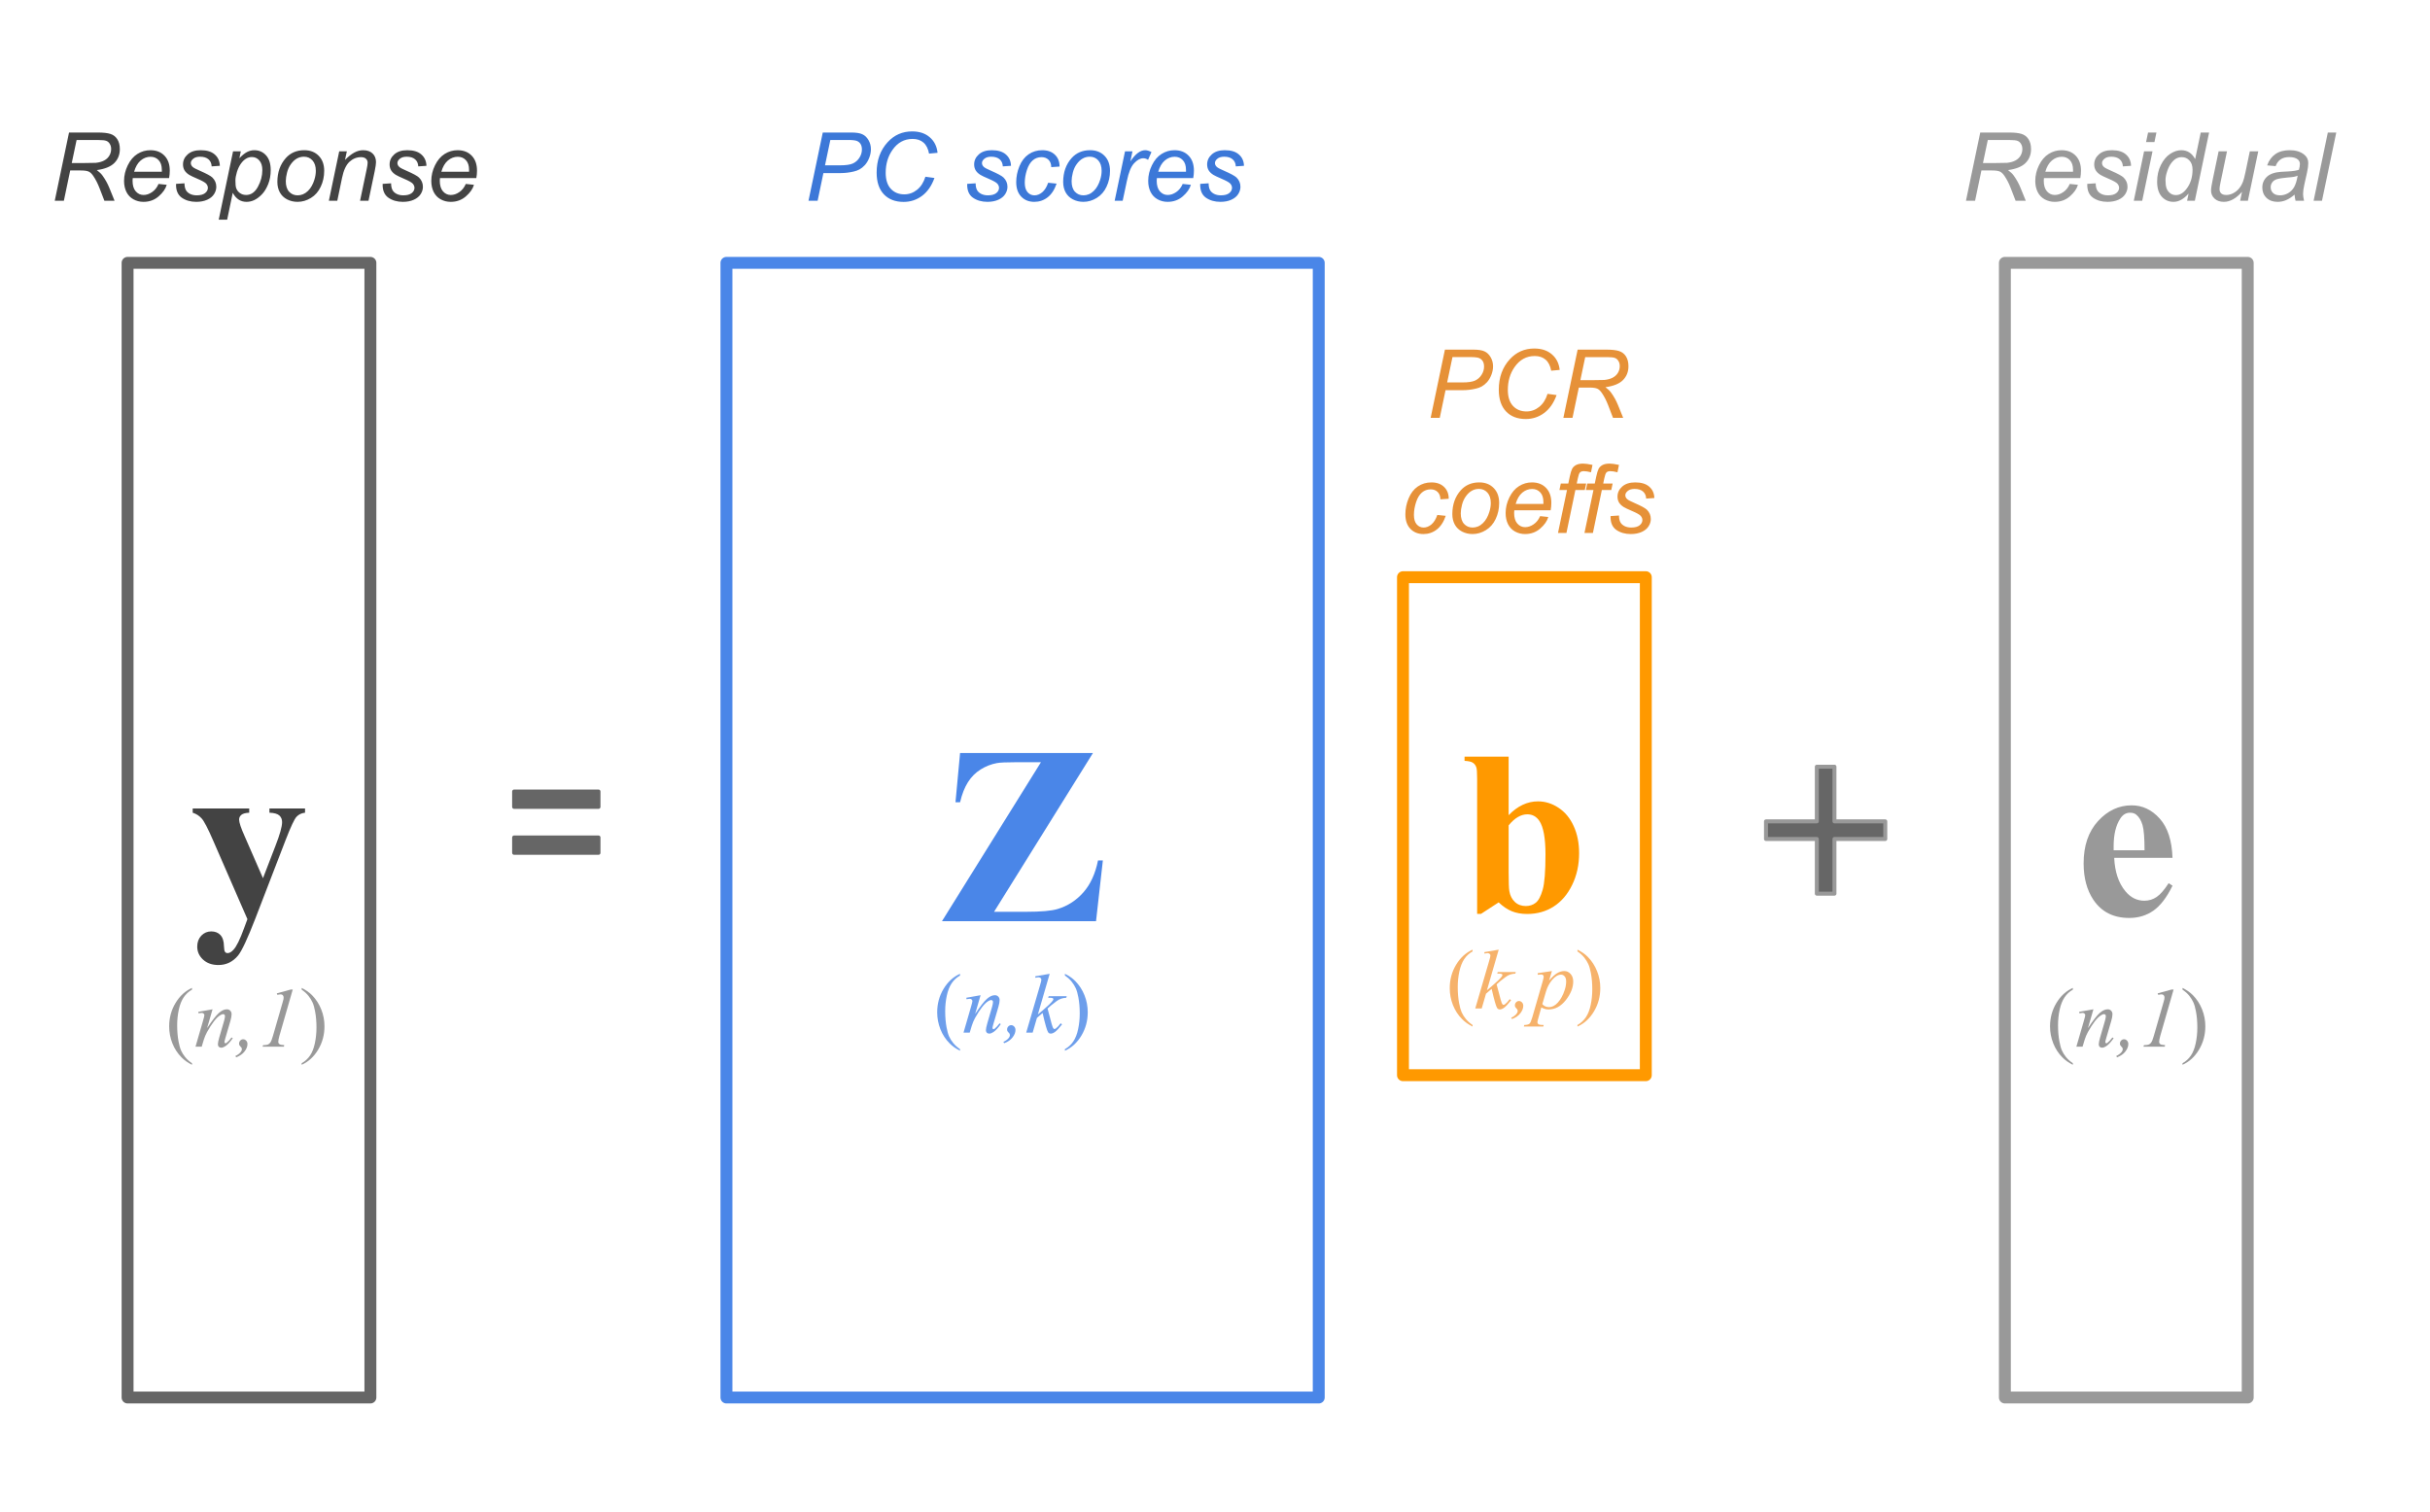
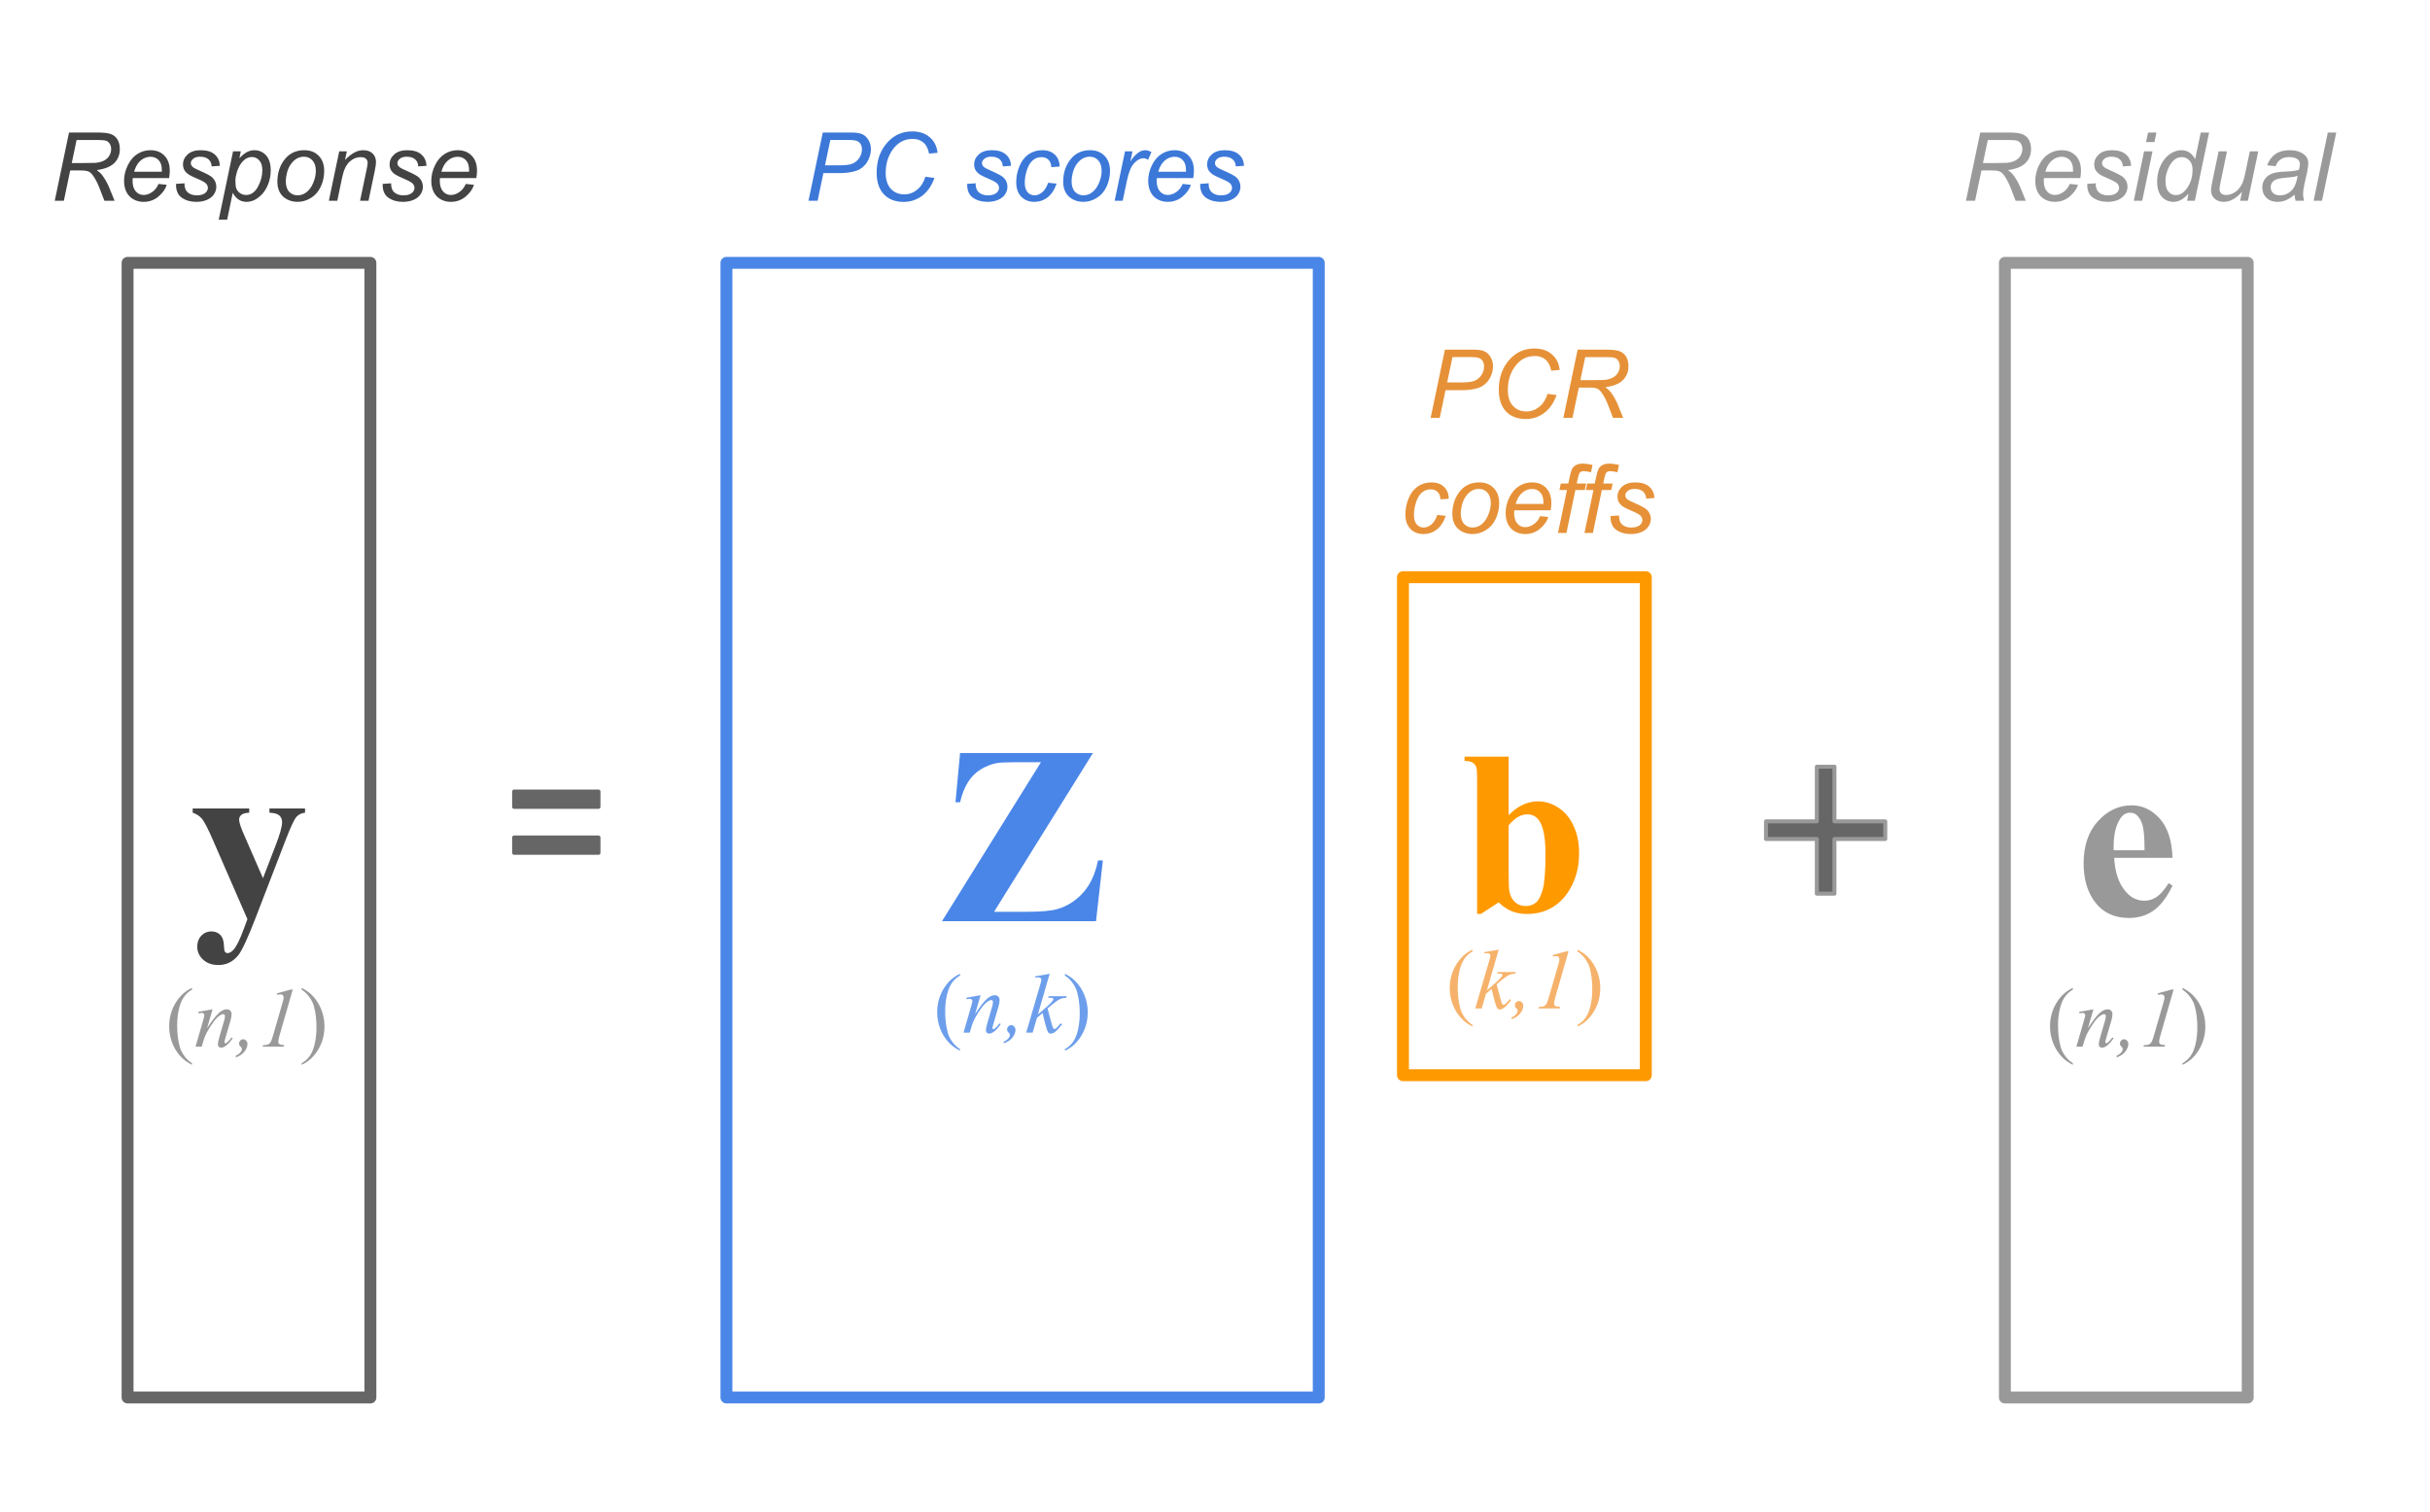
<svg xmlns="http://www.w3.org/2000/svg" version="1.1" viewBox="0.0 0.0 612.102 380.732" fill="none" stroke="none" stroke-linecap="square" stroke-miterlimit="10">
  <clipPath id="p.0">
    <path d="m0 0l612.102 0l0 380.732l-612.102 0l0 -380.732z" clip-rule="nonzero" />
  </clipPath>
  <g clip-path="url(#p.0)">
    <path fill="#000000" fill-opacity="0.0" d="m0 0l612.102 0l0 380.732l-612.102 0z" fill-rule="evenodd" />
    <path fill="#000000" fill-opacity="0.0" d="m32.136 66.231l61.165 0l0 285.89l-61.165 0z" fill-rule="evenodd" />
    <path stroke="#666666" stroke-width="3.0" stroke-linejoin="round" stroke-linecap="butt" d="m32.136 66.231l61.165 0l0 285.89l-61.165 0z" fill-rule="evenodd" />
    <path fill="#434343" d="m62.321 231.59l-8.656 -19.859q-1.938 -4.484 -2.875 -5.516q-0.938 -1.031 -2.25 -1.438l0 -1.062l14.234 0l0 1.062q-1.406 0.062 -1.984 0.547q-0.562 0.484 -0.562 1.172q0 1.094 1.438 4.297l4.578 10.484l3.125 -8.109q1.688 -4.328 1.688 -6.016q0 -1.062 -0.703 -1.688q-0.703 -0.625 -2.484 -0.688l0 -1.062l8.969 0l0 1.062q-1.312 0.141 -2.141 1.016q-0.828 0.875 -2.781 5.938l-7.656 19.859q-2.891 7.438 -4.281 9.156q-1.984 2.406 -4.969 2.406q-2.375 0 -3.859 -1.359q-1.469 -1.359 -1.469 -3.281q0 -1.656 1.016 -2.75q1.031 -1.078 2.516 -1.078q1.438 0 2.297 0.906q0.875 0.922 0.906 2.844q0.031 1.078 0.266 1.406q0.219 0.312 0.656 0.312q0.688 0 1.453 -0.828q1.156 -1.203 2.703 -5.5l0.828 -2.234z" fill-rule="nonzero" />
    <path fill="#000000" fill-opacity="0.0" d="m182.986 66.231l149.197 0l0 285.89l-149.197 0z" fill-rule="evenodd" />
    <path stroke="#4a86e8" stroke-width="3.0" stroke-linejoin="round" stroke-linecap="butt" d="m182.986 66.231l149.197 0l0 285.89l-149.197 0z" fill-rule="evenodd" />
    <path fill="#4a86e8" d="m275.303 189.741l-24.906 40.0l8.062 0q5.719 0 8.0 -0.719q3.719 -1.125 6.406 -4.141q2.688 -3.016 3.719 -8.078l1.219 0l-1.719 15.312l-38.812 0l24.938 -40.062l-6.281 0q-3.656 0 -4.812 0.219q-2.188 0.406 -4.109 1.609q-1.922 1.203 -3.188 3.203q-1.266 2.0 -1.984 5.062l-1.156 0l1.156 -12.406l33.469 0z" fill-rule="nonzero" />
    <path fill="#000000" fill-opacity="0.0" d="m353.403 145.433l61.165 0l0 125.48l-61.165 0z" fill-rule="evenodd" />
    <path stroke="#ff9900" stroke-width="3.0" stroke-linejoin="round" stroke-linecap="butt" d="m353.403 145.433l61.165 0l0 125.48l-61.165 0z" fill-rule="evenodd" />
    <path fill="#ff9900" d="m380.018 190.649l0 14.75q3.375 -3.484 7.391 -3.484q2.75 0 5.188 1.625q2.438 1.609 3.797 4.594q1.375 2.969 1.375 6.859q0 4.391 -1.75 7.969q-1.734 3.578 -4.656 5.453q-2.922 1.875 -6.672 1.875q-2.188 0 -3.875 -0.688q-1.688 -0.688 -3.312 -2.234l-4.438 2.891l-0.984 0l0 -34.047q0 -2.312 -0.203 -2.859q-0.281 -0.812 -0.906 -1.188q-0.609 -0.391 -2.062 -0.453l0 -1.062l11.109 0zm0 17.312l0 11.906q0 3.641 0.172 4.641q0.281 1.688 1.375 2.734q1.094 1.047 2.781 1.047q1.453 0 2.5 -0.828q1.047 -0.828 1.75 -3.297q0.703 -2.469 0.703 -8.875q0 -6.156 -1.547 -8.453q-1.125 -1.656 -3.016 -1.656q-2.453 0 -4.719 2.781z" fill-rule="nonzero" />
    <path fill="#000000" fill-opacity="0.0" d="m31.587 234.252l61.165 0l0 43.528l-61.165 0z" fill-rule="evenodd" />
    <path fill="#999999" d="m48.362 267.904l0 0.391q-1.578 -0.797 -2.625 -1.859q-1.5 -1.5 -2.312 -3.547q-0.812 -2.062 -0.812 -4.266q0 -3.234 1.594 -5.891q1.594 -2.656 4.156 -3.812l0 0.438q-1.281 0.719 -2.109 1.953q-0.812 1.219 -1.219 3.109q-0.406 1.875 -0.406 3.922q0 2.234 0.344 4.062q0.266 1.438 0.641 2.297q0.391 0.875 1.047 1.672q0.656 0.812 1.703 1.531z" fill-rule="nonzero" />
    <path fill="#999999" d="m53.542 254.31l-1.375 4.734q1.938 -2.906 2.969 -3.812q1.047 -0.922 2.0 -0.922q0.531 0 0.859 0.344q0.344 0.344 0.344 0.891q0 0.625 -0.297 1.672l-1.281 4.375q-0.219 0.766 -0.219 0.938q0 0.141 0.078 0.25q0.094 0.094 0.188 0.094q0.125 0 0.297 -0.141q0.562 -0.438 1.219 -1.328l0.312 0.188q-0.969 1.391 -1.828 1.984q-0.609 0.406 -1.078 0.406q-0.391 0 -0.625 -0.234q-0.219 -0.234 -0.219 -0.625q0 -0.5 0.344 -1.719l1.219 -4.188q0.219 -0.781 0.219 -1.219q0 -0.219 -0.141 -0.344q-0.125 -0.125 -0.328 -0.125q-0.281 0 -0.688 0.25q-0.781 0.469 -1.609 1.547q-0.828 1.078 -1.766 2.75q-0.484 0.891 -0.812 1.938l-0.516 1.719l-1.562 0l1.891 -6.516q0.344 -1.188 0.344 -1.422q0 -0.234 -0.188 -0.406q-0.188 -0.172 -0.453 -0.172q-0.125 0 -0.438 0.047l-0.391 0.062l-0.062 -0.375l3.594 -0.641zm5.742 11.766q0.781 -0.359 1.266 -0.891q0.375 -0.422 0.375 -0.812q0 -0.188 -0.062 -0.344q-0.031 -0.078 -0.281 -0.328q-0.25 -0.25 -0.281 -0.344q-0.078 -0.172 -0.078 -0.406q0 -0.453 0.297 -0.766q0.312 -0.328 0.734 -0.328q0.422 0 0.75 0.344q0.328 0.344 0.328 0.859q0 0.938 -0.734 1.875q-0.719 0.953 -2.109 1.469l-0.203 -0.328zm14.457 -16.75l-3.359 11.672q-0.281 1.031 -0.281 1.484q0 0.391 0.266 0.594q0.266 0.203 1.234 0.266l-0.094 0.391l-5.375 0l0.156 -0.391q0.844 -0.016 1.125 -0.125q0.438 -0.188 0.656 -0.5q0.344 -0.484 0.688 -1.719l2.422 -8.391q0.219 -0.75 0.234 -0.875q0.031 -0.203 0.031 -0.406q0 -0.359 -0.203 -0.562q-0.188 -0.219 -0.531 -0.219q-0.266 0 -0.844 0.125l-0.141 -0.375l3.516 -0.969l0.5 0z" fill-rule="nonzero" />
    <path fill="#999999" d="m75.984 249.357l0 -0.438q1.578 0.781 2.625 1.844q1.5 1.531 2.312 3.578q0.812 2.031 0.812 4.25q0 3.234 -1.594 5.891q-1.594 2.672 -4.156 3.812l0 -0.391q1.281 -0.719 2.109 -1.938q0.828 -1.219 1.219 -3.109q0.406 -1.891 0.406 -3.953q0 -2.219 -0.344 -4.047q-0.266 -1.438 -0.656 -2.297q-0.391 -0.859 -1.031 -1.656q-0.641 -0.812 -1.703 -1.547z" fill-rule="nonzero" />
    <path fill="#666666" d="m129.506 199.437l21.248 0l0 3.87l-21.248 0zm0 11.577l21.248 0l0 3.87l-21.248 0z" fill-rule="evenodd" />
    <path stroke="#666666" stroke-width="1.0" stroke-linejoin="round" stroke-linecap="butt" d="m129.506 199.437l21.248 0l0 3.87l-21.248 0zm0 11.577l21.248 0l0 3.87l-21.248 0z" fill-rule="evenodd" />
    <path fill="#666666" d="m444.844 206.956l12.802 0l0 -13.774l4.441 0l0 13.774l12.802 0l0 4.441l-12.802 0l0 13.774l-4.441 0l0 -13.774l-12.802 0z" fill-rule="evenodd" />
    <path stroke="#999999" stroke-width="1.0" stroke-linejoin="round" stroke-linecap="butt" d="m444.844 206.956l12.802 0l0 -13.774l4.441 0l0 13.774l12.802 0l0 4.441l-12.802 0l0 13.774l-4.441 0l0 -13.774l-12.802 0z" fill-rule="evenodd" />
    <path fill="#000000" fill-opacity="0.0" d="m224.447 230.7l61.165 0l0 43.528l-61.165 0z" fill-rule="evenodd" />
    <path fill="#6d9eeb" d="m241.821 264.352l0 0.391q-1.578 -0.797 -2.625 -1.859q-1.5 -1.5 -2.312 -3.547q-0.812 -2.062 -0.812 -4.266q0 -3.234 1.594 -5.891q1.594 -2.656 4.156 -3.812l0 0.438q-1.281 0.719 -2.109 1.953q-0.812 1.219 -1.219 3.109q-0.406 1.875 -0.406 3.922q0 2.234 0.344 4.062q0.266 1.438 0.641 2.297q0.391 0.875 1.047 1.672q0.656 0.812 1.703 1.531z" fill-rule="nonzero" />
    <path fill="#6d9eeb" d="m247.002 250.758l-1.375 4.734q1.938 -2.906 2.969 -3.812q1.047 -0.922 2.0 -0.922q0.531 0 0.859 0.344q0.344 0.344 0.344 0.891q0 0.625 -0.297 1.672l-1.281 4.375q-0.219 0.766 -0.219 0.938q0 0.141 0.078 0.25q0.094 0.094 0.188 0.094q0.125 0 0.297 -0.141q0.562 -0.438 1.219 -1.328l0.312 0.188q-0.969 1.391 -1.828 1.984q-0.609 0.406 -1.078 0.406q-0.391 0 -0.625 -0.234q-0.219 -0.234 -0.219 -0.625q0 -0.5 0.344 -1.719l1.219 -4.188q0.219 -0.781 0.219 -1.219q0 -0.219 -0.141 -0.344q-0.125 -0.125 -0.328 -0.125q-0.281 0 -0.688 0.25q-0.781 0.469 -1.609 1.547q-0.828 1.078 -1.766 2.75q-0.484 0.891 -0.812 1.938l-0.516 1.719l-1.562 0l1.891 -6.516q0.344 -1.188 0.344 -1.422q0 -0.234 -0.188 -0.406q-0.188 -0.172 -0.453 -0.172q-0.125 0 -0.438 0.047l-0.391 0.062l-0.062 -0.375l3.594 -0.641zm5.742 11.766q0.781 -0.359 1.266 -0.891q0.375 -0.422 0.375 -0.812q0 -0.188 -0.062 -0.344q-0.031 -0.078 -0.281 -0.328q-0.25 -0.25 -0.281 -0.344q-0.078 -0.172 -0.078 -0.406q0 -0.453 0.297 -0.766q0.312 -0.328 0.734 -0.328q0.422 0 0.75 0.344q0.328 0.344 0.328 0.859q0 0.938 -0.734 1.875q-0.719 0.953 -2.109 1.469l-0.203 -0.328zm11.66 -17.156l-2.969 10.234l1.188 -1.0q1.953 -1.656 2.531 -2.438q0.188 -0.266 0.188 -0.406q0 -0.094 -0.062 -0.172q-0.062 -0.078 -0.25 -0.125q-0.172 -0.062 -0.625 -0.062l-0.375 0l0.125 -0.391l4.547 0l-0.109 0.391q-0.781 0.047 -1.344 0.25q-0.562 0.203 -1.094 0.594q-1.062 0.781 -1.391 1.078l-0.891 0.797q0.219 0.75 0.562 2.094q0.562 2.234 0.75 2.641q0.203 0.422 0.406 0.422q0.188 0 0.422 -0.172q0.547 -0.406 1.156 -1.266l0.359 0.266q-1.125 1.422 -1.734 1.875q-0.609 0.453 -1.109 0.453q-0.438 0 -0.672 -0.344q-0.422 -0.609 -1.391 -4.844l-1.422 1.234l-1.078 3.703l-1.625 0l3.469 -11.875l0.281 -1.016q0.062 -0.266 0.062 -0.453q0 -0.25 -0.203 -0.422q-0.188 -0.172 -0.547 -0.172q-0.25 0 -0.766 0.109l0 -0.359l3.609 -0.625z" fill-rule="nonzero" />
    <path fill="#6d9eeb" d="m268.246 245.805l0 -0.438q1.578 0.781 2.625 1.844q1.5 1.531 2.312 3.578q0.812 2.031 0.812 4.25q0 3.234 -1.594 5.891q-1.594 2.672 -4.156 3.812l0 -0.391q1.281 -0.719 2.109 -1.938q0.828 -1.219 1.219 -3.109q0.406 -1.891 0.406 -3.953q0 -2.219 -0.344 -4.047q-0.266 -1.438 -0.656 -2.297q-0.391 -0.859 -1.031 -1.656q-0.641 -0.812 -1.703 -1.547z" fill-rule="nonzero" />
    <path fill="#000000" fill-opacity="0.0" d="m353.556 224.614l61.165 0l0 43.528l-61.165 0z" fill-rule="evenodd" />
    <path fill="#f6b26b" d="m370.93 258.266l0 0.391q-1.578 -0.797 -2.625 -1.859q-1.5 -1.5 -2.312 -3.547q-0.812 -2.062 -0.812 -4.266q0 -3.234 1.594 -5.891q1.594 -2.656 4.156 -3.812l0 0.438q-1.281 0.719 -2.109 1.953q-0.812 1.219 -1.219 3.109q-0.406 1.875 -0.406 3.922q0 2.234 0.344 4.062q0.266 1.438 0.641 2.297q0.391 0.875 1.047 1.672q0.656 0.812 1.703 1.531z" fill-rule="nonzero" />
-     <path fill="#f6b26b" d="m377.517 239.282l-2.969 10.234l1.188 -1.0q1.953 -1.656 2.531 -2.438q0.188 -0.266 0.188 -0.406q0 -0.094 -0.062 -0.172q-0.062 -0.078 -0.25 -0.125q-0.172 -0.062 -0.625 -0.062l-0.375 0l0.125 -0.391l4.547 0l-0.109 0.391q-0.781 0.047 -1.344 0.25q-0.562 0.203 -1.094 0.594q-1.062 0.781 -1.391 1.078l-0.891 0.797q0.219 0.75 0.562 2.094q0.562 2.234 0.75 2.641q0.203 0.422 0.406 0.422q0.188 0 0.422 -0.172q0.547 -0.406 1.156 -1.266l0.359 0.266q-1.125 1.422 -1.734 1.875q-0.609 0.453 -1.109 0.453q-0.438 0 -0.672 -0.344q-0.422 -0.609 -1.391 -4.844l-1.422 1.234l-1.078 3.703l-1.625 0l3.469 -11.875l0.281 -1.016q0.062 -0.266 0.062 -0.453q0 -0.25 -0.203 -0.422q-0.188 -0.172 -0.547 -0.172q-0.25 0 -0.766 0.109l0 -0.359l3.609 -0.625zm3.138 17.156q0.781 -0.359 1.266 -0.891q0.375 -0.422 0.375 -0.812q0 -0.188 -0.062 -0.344q-0.031 -0.078 -0.281 -0.328q-0.25 -0.25 -0.281 -0.344q-0.078 -0.172 -0.078 -0.406q0 -0.453 0.297 -0.766q0.312 -0.328 0.734 -0.328q0.422 0 0.75 0.344q0.328 0.344 0.328 0.859q0 0.938 -0.734 1.875q-0.719 0.953 -2.109 1.469l-0.203 -0.328zm10.27 -11.766l-0.719 2.391q1.141 -1.328 2.031 -1.859q0.891 -0.531 1.812 -0.531q0.922 0 1.578 0.734q0.656 0.734 0.656 1.906q0 2.297 -1.859 4.672q-1.859 2.359 -4.344 2.359q-0.516 0 -0.922 -0.125q-0.406 -0.109 -0.906 -0.391l-0.75 2.688q-0.234 0.781 -0.234 1.031q0 0.219 0.109 0.375q0.125 0.172 0.391 0.25q0.281 0.094 1.078 0.094l-0.094 0.391l-4.906 0l0.109 -0.391q0.969 -0.031 1.312 -0.328q0.328 -0.297 0.703 -1.609l2.641 -9.125q0.234 -0.875 0.234 -1.078q0 -0.281 -0.156 -0.438q-0.156 -0.156 -0.5 -0.156q-0.297 0 -0.844 0.078l0 -0.406l3.578 -0.531zm-2.422 8.328q0.641 0.766 1.734 0.766q0.547 0 1.109 -0.297q0.562 -0.297 1.094 -0.891q0.531 -0.594 0.953 -1.375q0.438 -0.781 0.766 -1.828q0.344 -1.047 0.344 -2.078q0 -0.844 -0.375 -1.281q-0.375 -0.438 -0.891 -0.438q-1.125 0 -2.234 1.297q-1.094 1.281 -1.594 3.016l-0.906 3.109z" fill-rule="nonzero" />
+     <path fill="#f6b26b" d="m377.517 239.282l-2.969 10.234l1.188 -1.0q1.953 -1.656 2.531 -2.438q0.188 -0.266 0.188 -0.406q0 -0.094 -0.062 -0.172q-0.062 -0.078 -0.25 -0.125q-0.172 -0.062 -0.625 -0.062l-0.375 0l0.125 -0.391l4.547 0l-0.109 0.391q-0.781 0.047 -1.344 0.25q-0.562 0.203 -1.094 0.594q-1.062 0.781 -1.391 1.078l-0.891 0.797q0.219 0.75 0.562 2.094q0.562 2.234 0.75 2.641q0.203 0.422 0.406 0.422q0.188 0 0.422 -0.172q0.547 -0.406 1.156 -1.266l0.359 0.266q-1.125 1.422 -1.734 1.875q-0.609 0.453 -1.109 0.453q-0.438 0 -0.672 -0.344q-0.422 -0.609 -1.391 -4.844l-1.422 1.234l-1.078 3.703l-1.625 0l3.469 -11.875l0.281 -1.016q0.062 -0.266 0.062 -0.453q0 -0.25 -0.203 -0.422q-0.188 -0.172 -0.547 -0.172q-0.25 0 -0.766 0.109l0 -0.359l3.609 -0.625zm3.138 17.156q0.781 -0.359 1.266 -0.891q0.375 -0.422 0.375 -0.812q0 -0.188 -0.062 -0.344q-0.031 -0.078 -0.281 -0.328q-0.25 -0.25 -0.281 -0.344q-0.078 -0.172 -0.078 -0.406q0 -0.453 0.297 -0.766q0.312 -0.328 0.734 -0.328q0.422 0 0.75 0.344q0.328 0.344 0.328 0.859q0 0.938 -0.734 1.875q-0.719 0.953 -2.109 1.469l-0.203 -0.328zm14.457 -16.75l-3.359 11.672q-0.281 1.031 -0.281 1.484q0 0.391 0.266 0.594q0.266 0.203 1.234 0.266l-0.094 0.391l-5.375 0l0.156 -0.391q0.844 -0.016 1.125 -0.125q0.438 -0.188 0.656 -0.5q0.344 -0.484 0.688 -1.719l2.422 -8.391q0.219 -0.75 0.234 -0.875q0.031 -0.203 0.031 -0.406q0 -0.359 -0.203 -0.562q-0.188 -0.219 -0.531 -0.219q-0.266 0 -0.844 0.125l-0.141 -0.375l3.516 -0.969l0.5 0z" fill-rule="nonzero" />
    <path fill="#f6b26b" d="m397.354 239.719l0 -0.438q1.578 0.781 2.625 1.844q1.5 1.531 2.312 3.578q0.812 2.031 0.812 4.25q0 3.234 -1.594 5.891q-1.594 2.672 -4.156 3.812l0 -0.391q1.281 -0.719 2.109 -1.938q0.828 -1.219 1.219 -3.109q0.406 -1.891 0.406 -3.953q0 -2.219 -0.344 -4.047q-0.266 -1.438 -0.656 -2.297q-0.391 -0.859 -1.031 -1.656q-0.641 -0.812 -1.703 -1.547z" fill-rule="nonzero" />
    <path fill="#000000" fill-opacity="0.0" d="m1.034 20.276l131.339 0l0 43.528l-131.339 0z" fill-rule="evenodd" />
    <path fill="#434343" d="m13.793 50.579l3.594 -17.188l7.219 0q2.125 0 3.219 0.359q1.109 0.359 1.734 1.344q0.625 0.984 0.625 2.484q0 2.094 -1.375 3.484q-1.359 1.375 -4.422 1.797q0.938 0.688 1.422 1.359q1.078 1.5 1.734 3.125l1.312 3.234l-2.562 0l-1.234 -3.203q-0.672 -1.734 -1.531 -3.0q-0.578 -0.875 -1.188 -1.141q-0.609 -0.281 -1.984 -0.281l-2.672 0l-1.594 7.625l-2.297 0zm4.281 -9.5l3.172 0q2.203 0 2.875 -0.047q1.297 -0.141 2.125 -0.594q0.844 -0.453 1.297 -1.219q0.453 -0.781 0.453 -1.672q0 -0.75 -0.344 -1.297q-0.328 -0.562 -0.891 -0.766q-0.547 -0.203 -1.875 -0.203l-5.594 0l-1.219 5.797zm21.863 5.266l2.062 0.219q-0.438 1.531 -2.047 2.922q-1.594 1.375 -3.812 1.375q-1.375 0 -2.531 -0.641q-1.156 -0.641 -1.766 -1.859q-0.594 -1.219 -0.594 -2.781q0 -2.031 0.938 -3.938q0.938 -1.922 2.438 -2.859q1.5 -0.938 3.25 -0.938q2.234 0 3.562 1.391q1.328 1.375 1.328 3.766q0 0.922 -0.172 1.875l-9.156 0q-0.047 0.375 -0.047 0.656q0 1.75 0.797 2.672q0.812 0.922 1.969 0.922q1.094 0 2.141 -0.719q1.062 -0.719 1.641 -2.062zm-6.156 -3.078l6.984 0q0 -0.328 0 -0.469q0 -1.594 -0.797 -2.438q-0.797 -0.859 -2.047 -0.859q-1.359 0 -2.484 0.938q-1.109 0.938 -1.656 2.828zm10.566 3.062l2.125 -0.141q0 0.922 0.281 1.562q0.281 0.641 1.031 1.062q0.75 0.406 1.766 0.406q1.406 0 2.109 -0.562q0.703 -0.562 0.703 -1.328q0 -0.547 -0.422 -1.047q-0.438 -0.484 -2.125 -1.203q-1.672 -0.719 -2.141 -1.016q-0.781 -0.484 -1.188 -1.125q-0.391 -0.656 -0.391 -1.5q0 -1.484 1.172 -2.531q1.172 -1.062 3.281 -1.062q2.344 0 3.562 1.094q1.219 1.078 1.266 2.844l-2.062 0.141q-0.047 -1.125 -0.797 -1.781q-0.75 -0.656 -2.125 -0.656q-1.109 0 -1.719 0.516q-0.609 0.5 -0.609 1.078q0 0.594 0.531 1.031q0.359 0.312 1.812 0.938q2.438 1.062 3.078 1.672q1.0 0.969 1.0 2.359q0 0.938 -0.562 1.828q-0.562 0.891 -1.734 1.422q-1.172 0.531 -2.75 0.531q-2.156 0 -3.672 -1.062q-1.5 -1.078 -1.422 -3.469zm10.75 9.016l3.609 -17.219l1.953 0l-0.359 1.734q1.078 -1.125 1.938 -1.562q0.875 -0.453 1.828 -0.453q1.781 0 2.953 1.297q1.172 1.297 1.172 3.719q0 1.938 -0.641 3.547q-0.641 1.594 -1.578 2.562q-0.938 0.969 -1.906 1.438q-0.953 0.453 -1.969 0.453q-2.234 0 -3.469 -2.281l-1.406 6.766l-2.125 0zm4.203 -9.859q0 1.406 0.203 1.938q0.281 0.766 0.953 1.234q0.672 0.469 1.547 0.469q1.828 0 2.953 -2.047q1.125 -2.062 1.125 -4.219q0 -1.578 -0.766 -2.438q-0.75 -0.859 -1.875 -0.859q-0.797 0 -1.5 0.438q-0.688 0.422 -1.281 1.266q-0.594 0.844 -0.984 2.078q-0.375 1.234 -0.375 2.141zm10.566 0.375q0 -3.656 2.141 -6.047q1.781 -1.969 4.641 -1.969q2.25 0 3.625 1.406q1.391 1.406 1.391 3.797q0 2.156 -0.875 4.0q-0.859 1.844 -2.469 2.828q-1.594 0.984 -3.359 0.984q-1.453 0 -2.656 -0.625q-1.188 -0.625 -1.812 -1.75q-0.625 -1.141 -0.625 -2.625zm2.125 -0.219q0 1.766 0.844 2.672q0.844 0.906 2.141 0.906q0.688 0 1.344 -0.266q0.672 -0.281 1.25 -0.844q0.578 -0.562 0.969 -1.281q0.406 -0.734 0.656 -1.562q0.359 -1.156 0.359 -2.219q0 -1.688 -0.844 -2.625q-0.844 -0.938 -2.141 -0.938q-1.0 0 -1.828 0.484q-0.812 0.469 -1.469 1.391q-0.656 0.906 -0.969 2.125q-0.312 1.203 -0.312 2.156zm10.848 4.938l2.609 -12.453l1.922 0l-0.469 2.172q1.266 -1.281 2.344 -1.859q1.094 -0.594 2.234 -0.594q1.516 0 2.375 0.828q0.859 0.812 0.859 2.188q0 0.688 -0.312 2.188l-1.578 7.531l-2.125 0l1.656 -7.891q0.25 -1.141 0.25 -1.703q0 -0.609 -0.438 -1.0q-0.422 -0.391 -1.234 -0.391q-1.625 0 -2.906 1.172q-1.266 1.172 -1.859 4.016l-1.203 5.797l-2.125 0zm13.551 -4.25l2.125 -0.141q0 0.922 0.281 1.562q0.281 0.641 1.031 1.062q0.75 0.406 1.766 0.406q1.406 0 2.109 -0.562q0.703 -0.562 0.703 -1.328q0 -0.547 -0.422 -1.047q-0.438 -0.484 -2.125 -1.203q-1.672 -0.719 -2.141 -1.016q-0.781 -0.484 -1.188 -1.125q-0.391 -0.656 -0.391 -1.5q0 -1.484 1.172 -2.531q1.172 -1.062 3.281 -1.062q2.344 0 3.562 1.094q1.219 1.078 1.266 2.844l-2.062 0.141q-0.047 -1.125 -0.797 -1.781q-0.75 -0.656 -2.125 -0.656q-1.109 0 -1.719 0.516q-0.609 0.5 -0.609 1.078q0 0.594 0.531 1.031q0.359 0.312 1.812 0.938q2.438 1.062 3.078 1.672q1.0 0.969 1.0 2.359q0 0.938 -0.562 1.828q-0.562 0.891 -1.734 1.422q-1.172 0.531 -2.75 0.531q-2.156 0 -3.672 -1.062q-1.5 -1.078 -1.422 -3.469zm20.938 0.016l2.062 0.219q-0.438 1.531 -2.047 2.922q-1.594 1.375 -3.812 1.375q-1.375 0 -2.531 -0.641q-1.156 -0.641 -1.766 -1.859q-0.594 -1.219 -0.594 -2.781q0 -2.031 0.938 -3.938q0.938 -1.922 2.438 -2.859q1.5 -0.938 3.25 -0.938q2.234 0 3.562 1.391q1.328 1.375 1.328 3.766q0 0.922 -0.172 1.875l-9.156 0q-0.047 0.375 -0.047 0.656q0 1.75 0.797 2.672q0.812 0.922 1.969 0.922q1.094 0 2.141 -0.719q1.062 -0.719 1.641 -2.062zm-6.156 -3.078l6.984 0q0 -0.328 0 -0.469q0 -1.594 -0.797 -2.438q-0.797 -0.859 -2.047 -0.859q-1.359 0 -2.484 0.938q-1.109 0.938 -1.656 2.828z" fill-rule="nonzero" />
    <path fill="#000000" fill-opacity="0.0" d="m183.376 20.274l149.197 0l0 43.528l-149.197 0z" fill-rule="evenodd" />
    <path fill="#3c78d8" d="m203.658 50.578l3.594 -17.188l7.172 0q1.875 0 2.797 0.438q0.938 0.422 1.547 1.469q0.609 1.031 0.609 2.312q0 1.078 -0.438 2.188q-0.438 1.094 -1.094 1.812q-0.656 0.703 -1.344 1.078q-0.672 0.359 -1.453 0.531q-1.656 0.391 -3.344 0.391l-4.297 0l-1.453 6.969l-2.297 0zm4.156 -8.922l3.797 0q2.203 0 3.234 -0.469q1.031 -0.484 1.641 -1.453q0.625 -0.969 0.625 -2.062q0 -0.844 -0.328 -1.375q-0.328 -0.531 -0.922 -0.781q-0.594 -0.25 -2.297 -0.25l-4.406 0l-1.344 6.391zm25.289 2.875l2.281 0.312q-1.078 2.984 -3.141 4.516q-2.062 1.516 -4.625 1.516q-3.141 0 -4.969 -1.906q-1.828 -1.922 -1.828 -5.484q0 -4.641 2.781 -7.672q2.484 -2.703 6.172 -2.703q2.734 0 4.422 1.469q1.703 1.453 1.969 3.922l-2.141 0.203q-0.344 -1.859 -1.406 -2.781q-1.062 -0.922 -2.734 -0.922q-3.156 0 -5.094 2.797q-1.688 2.422 -1.688 5.734q0 2.656 1.297 4.047q1.297 1.391 3.391 1.391q1.781 0 3.219 -1.156q1.438 -1.156 2.094 -3.281zm10.531 1.797l2.125 -0.141q0 0.922 0.281 1.562q0.281 0.641 1.031 1.062q0.75 0.406 1.766 0.406q1.406 0 2.109 -0.562q0.703 -0.562 0.703 -1.328q0 -0.547 -0.422 -1.047q-0.438 -0.484 -2.125 -1.203q-1.672 -0.719 -2.141 -1.016q-0.781 -0.484 -1.188 -1.125q-0.391 -0.656 -0.391 -1.5q0 -1.484 1.172 -2.531q1.172 -1.062 3.281 -1.062q2.344 0 3.562 1.094q1.219 1.078 1.266 2.844l-2.062 0.141q-0.047 -1.125 -0.797 -1.781q-0.75 -0.656 -2.125 -0.656q-1.109 0 -1.719 0.516q-0.609 0.5 -0.609 1.078q0 0.594 0.531 1.031q0.359 0.312 1.812 0.938q2.438 1.062 3.078 1.672q1.0 0.969 1.0 2.359q0 0.938 -0.562 1.828q-0.562 0.891 -1.734 1.422q-1.172 0.531 -2.75 0.531q-2.156 0 -3.672 -1.062q-1.5 -1.078 -1.422 -3.469zm20.391 -0.281l2.125 0.219q-0.797 2.328 -2.281 3.469q-1.469 1.125 -3.344 1.125q-2.016 0 -3.281 -1.312q-1.266 -1.312 -1.266 -3.672q0 -2.031 0.813 -4.0q0.812 -1.969 2.312 -3.0q1.516 -1.031 3.438 -1.031q2.016 0 3.188 1.141q1.172 1.125 1.172 2.984l-2.094 0.141q-0.016 -1.172 -0.688 -1.844q-0.672 -0.672 -1.766 -0.672q-1.281 0 -2.219 0.812q-0.938 0.812 -1.469 2.453q-0.531 1.641 -0.531 3.172q0 1.594 0.703 2.391q0.703 0.797 1.734 0.797q1.031 0 1.969 -0.781q0.938 -0.797 1.484 -2.391zm3.781 -0.188q0 -3.656 2.141 -6.047q1.781 -1.969 4.641 -1.969q2.25 0 3.625 1.406q1.391 1.406 1.391 3.797q0 2.156 -0.875 4.0q-0.859 1.844 -2.469 2.828q-1.594 0.984 -3.359 0.984q-1.453 0 -2.656 -0.625q-1.188 -0.625 -1.812 -1.75q-0.625 -1.141 -0.625 -2.625zm2.125 -0.219q0 1.766 0.844 2.672q0.844 0.906 2.141 0.906q0.688 0 1.344 -0.266q0.672 -0.281 1.25 -0.844q0.578 -0.562 0.969 -1.281q0.406 -0.734 0.656 -1.562q0.359 -1.156 0.359 -2.219q0 -1.688 -0.844 -2.625q-0.844 -0.938 -2.141 -0.938q-1.0 0 -1.828 0.484q-0.812 0.469 -1.469 1.391q-0.656 0.906 -0.969 2.125q-0.312 1.203 -0.312 2.156zm10.848 4.938l2.609 -12.453l1.875 0l-0.531 2.547q0.953 -1.438 1.875 -2.125q0.922 -0.703 1.891 -0.703q0.625 0 1.547 0.469l-0.859 1.969q-0.547 -0.406 -1.203 -0.406q-1.125 0 -2.297 1.25q-1.172 1.234 -1.828 4.453l-1.062 5.0l-2.016 0zm17.133 -4.234l2.062 0.219q-0.438 1.531 -2.047 2.922q-1.594 1.375 -3.812 1.375q-1.375 0 -2.531 -0.641q-1.156 -0.641 -1.766 -1.859q-0.594 -1.219 -0.594 -2.781q0 -2.031 0.938 -3.938q0.938 -1.922 2.438 -2.859q1.5 -0.938 3.25 -0.938q2.234 0 3.562 1.391q1.328 1.375 1.328 3.766q0 0.922 -0.172 1.875l-9.156 0q-0.047 0.375 -0.047 0.656q0 1.75 0.797 2.672q0.812 0.922 1.969 0.922q1.094 0 2.141 -0.719q1.062 -0.719 1.641 -2.062zm-6.156 -3.078l6.984 0q0 -0.328 0 -0.469q0 -1.594 -0.797 -2.438q-0.797 -0.859 -2.047 -0.859q-1.359 0 -2.484 0.938q-1.109 0.938 -1.656 2.828zm10.566 3.062l2.125 -0.141q0 0.922 0.281 1.562q0.281 0.641 1.031 1.062q0.75 0.406 1.766 0.406q1.406 0 2.109 -0.562q0.703 -0.562 0.703 -1.328q0 -0.547 -0.422 -1.047q-0.438 -0.484 -2.125 -1.203q-1.672 -0.719 -2.141 -1.016q-0.781 -0.484 -1.188 -1.125q-0.391 -0.656 -0.391 -1.5q0 -1.484 1.172 -2.531q1.172 -1.062 3.281 -1.062q2.344 0 3.562 1.094q1.219 1.078 1.266 2.844l-2.062 0.141q-0.047 -1.125 -0.797 -1.781q-0.75 -0.656 -2.125 -0.656q-1.109 0 -1.719 0.516q-0.609 0.5 -0.609 1.078q0 0.594 0.531 1.031q0.359 0.312 1.812 0.938q2.438 1.062 3.078 1.672q1.0 0.969 1.0 2.359q0 0.938 -0.562 1.828q-0.562 0.891 -1.734 1.422q-1.172 0.531 -2.75 0.531q-2.156 0 -3.672 -1.062q-1.5 -1.078 -1.422 -3.469z" fill-rule="nonzero" />
    <path fill="#000000" fill-opacity="0.0" d="m339.276 80.454l90.803 0l0 61.575l-90.803 0z" fill-rule="evenodd" />
    <path fill="#e69138" d="m360.372 105.281l3.594 -17.188l7.172 0q1.875 0 2.797 0.438q0.938 0.422 1.547 1.469q0.609 1.031 0.609 2.312q0 1.078 -0.438 2.188q-0.438 1.094 -1.094 1.812q-0.656 0.703 -1.344 1.078q-0.672 0.359 -1.453 0.531q-1.656 0.391 -3.344 0.391l-4.297 0l-1.453 6.969l-2.297 0zm4.156 -8.922l3.797 0q2.203 0 3.234 -0.469q1.031 -0.484 1.641 -1.453q0.625 -0.969 0.625 -2.062q0 -0.844 -0.328 -1.375q-0.328 -0.531 -0.922 -0.781q-0.594 -0.25 -2.297 -0.25l-4.406 0l-1.344 6.391zm25.289 2.875l2.281 0.312q-1.078 2.984 -3.141 4.516q-2.062 1.516 -4.625 1.516q-3.141 0 -4.969 -1.906q-1.828 -1.922 -1.828 -5.484q0 -4.641 2.781 -7.672q2.484 -2.703 6.172 -2.703q2.734 0 4.422 1.469q1.703 1.453 1.969 3.922l-2.141 0.203q-0.344 -1.859 -1.406 -2.781q-1.062 -0.922 -2.734 -0.922q-3.156 0 -5.094 2.797q-1.688 2.422 -1.688 5.734q0 2.656 1.297 4.047q1.297 1.391 3.391 1.391q1.781 0 3.219 -1.156q1.438 -1.156 2.094 -3.281zm3.988 6.047l3.594 -17.188l7.219 0q2.125 0 3.219 0.359q1.109 0.359 1.734 1.344q0.625 0.984 0.625 2.484q0 2.094 -1.375 3.484q-1.359 1.375 -4.422 1.797q0.938 0.688 1.422 1.359q1.078 1.5 1.734 3.125l1.312 3.234l-2.562 0l-1.234 -3.203q-0.672 -1.734 -1.531 -3.0q-0.578 -0.875 -1.188 -1.141q-0.609 -0.281 -1.984 -0.281l-2.672 0l-1.594 7.625l-2.297 0zm4.281 -9.5l3.172 0q2.203 0 2.875 -0.047q1.297 -0.141 2.125 -0.594q0.844 -0.453 1.297 -1.219q0.453 -0.781 0.453 -1.672q0 -0.75 -0.344 -1.297q-0.328 -0.562 -0.891 -0.766q-0.547 -0.203 -1.875 -0.203l-5.594 0l-1.219 5.797z" fill-rule="nonzero" />
    <path fill="#e69138" d="m362.052 129.75l2.125 0.219q-0.797 2.328 -2.281 3.469q-1.469 1.125 -3.344 1.125q-2.016 0 -3.281 -1.312q-1.266 -1.312 -1.266 -3.672q0 -2.031 0.812 -4q0.812 -1.969 2.312 -3.0q1.516 -1.031 3.438 -1.031q2.016 0 3.188 1.141q1.172 1.125 1.172 2.984l-2.094 0.141q-0.016 -1.172 -0.688 -1.844q-0.672 -0.672 -1.766 -0.672q-1.281 0 -2.219 0.812q-0.938 0.812 -1.469 2.453q-0.531 1.641 -0.531 3.172q0 1.594 0.703 2.391q0.703 0.797 1.734 0.797q1.031 0 1.969 -0.781q0.938 -0.797 1.484 -2.391zm3.781 -0.188q0 -3.656 2.141 -6.047q1.781 -1.969 4.641 -1.969q2.25 0 3.625 1.406q1.391 1.406 1.391 3.797q0 2.156 -0.875 4q-0.859 1.844 -2.469 2.828q-1.594 0.984 -3.359 0.984q-1.453 0 -2.656 -0.625q-1.188 -0.625 -1.812 -1.75q-0.625 -1.141 -0.625 -2.625zm2.125 -0.219q0 1.766 0.844 2.672q0.844 0.906 2.141 0.906q0.688 0 1.344 -0.266q0.672 -0.281 1.25 -0.844q0.578 -0.562 0.969 -1.281q0.406 -0.734 0.656 -1.562q0.359 -1.156 0.359 -2.219q0 -1.688 -0.844 -2.625q-0.844 -0.938 -2.141 -0.938q-1.0 0 -1.828 0.484q-0.812 0.469 -1.469 1.391q-0.656 0.906 -0.969 2.125q-0.312 1.203 -0.312 2.156zm19.988 0.703l2.062 0.219q-0.438 1.531 -2.047 2.922q-1.594 1.375 -3.812 1.375q-1.375 0 -2.531 -0.641q-1.156 -0.641 -1.766 -1.859q-0.594 -1.219 -0.594 -2.781q0 -2.031 0.938 -3.938q0.938 -1.922 2.438 -2.859q1.5 -0.938 3.25 -0.938q2.234 0 3.562 1.391q1.328 1.375 1.328 3.766q0 0.922 -0.172 1.875l-9.156 0q-0.047 0.375 -0.047 0.656q0 1.75 0.797 2.672q0.812 0.922 1.969 0.922q1.094 0 2.141 -0.719q1.062 -0.719 1.641 -2.062zm-6.156 -3.078l6.984 0q0 -0.328 0 -0.469q0 -1.594 -0.797 -2.438q-0.797 -0.859 -2.047 -0.859q-1.359 0 -2.484 0.938q-1.109 0.938 -1.656 2.828zm10.66 7.313l2.266 -10.813l-1.906 0l0.344 -1.641l1.891 0l0.375 -1.766q0.281 -1.328 0.578 -1.906q0.297 -0.594 0.969 -0.969q0.672 -0.375 1.828 -0.375q0.812 0 2.344 0.328l-0.375 1.859q-1.078 -0.281 -1.812 -0.281q-0.625 0 -0.953 0.312q-0.312 0.312 -0.547 1.469l-0.281 1.328l2.375 0l-0.344 1.641l-2.375 0l-2.25 10.813l-2.125 0zm6.668 0l2.266 -10.813l-1.906 0l0.344 -1.641l1.891 0l0.375 -1.766q0.281 -1.328 0.578 -1.906q0.297 -0.594 0.969 -0.969q0.672 -0.375 1.828 -0.375q0.812 0 2.344 0.328l-0.375 1.859q-1.078 -0.281 -1.812 -0.281q-0.625 0 -0.953 0.312q-0.312 0.312 -0.547 1.469l-0.281 1.328l2.375 0l-0.344 1.641l-2.375 0l-2.25 10.813l-2.125 0zm6.574 -4.25l2.125 -0.141q0 0.922 0.281 1.562q0.281 0.641 1.031 1.062q0.75 0.406 1.766 0.406q1.406 0 2.109 -0.562q0.703 -0.562 0.703 -1.328q0 -0.547 -0.422 -1.047q-0.438 -0.484 -2.125 -1.203q-1.672 -0.719 -2.141 -1.016q-0.781 -0.484 -1.188 -1.125q-0.391 -0.656 -0.391 -1.5q0 -1.484 1.172 -2.531q1.172 -1.062 3.281 -1.062q2.344 0 3.562 1.094q1.219 1.078 1.266 2.844l-2.062 0.141q-0.047 -1.125 -0.797 -1.781q-0.75 -0.656 -2.125 -0.656q-1.109 0 -1.719 0.516q-0.609 0.5 -0.609 1.078q0 0.594 0.531 1.031q0.359 0.312 1.812 0.938q2.438 1.062 3.078 1.672q1.0 0.969 1.0 2.359q0 0.938 -0.562 1.828q-0.562 0.891 -1.734 1.422q-1.172 0.531 -2.75 0.531q-2.156 0 -3.672 -1.062q-1.5 -1.078 -1.422 -3.469z" fill-rule="nonzero" />
    <path fill="#000000" fill-opacity="0.0" d="m481.021 20.276l119.528 0l0 43.528l-119.528 0z" fill-rule="evenodd" />
    <path fill="#999999" d="m495.216 50.579l3.594 -17.188l7.219 0q2.125 0 3.219 0.359q1.109 0.359 1.734 1.344q0.625 0.984 0.625 2.484q0 2.094 -1.375 3.484q-1.359 1.375 -4.422 1.797q0.938 0.688 1.422 1.359q1.078 1.5 1.734 3.125l1.312 3.234l-2.562 0l-1.234 -3.203q-0.672 -1.734 -1.531 -3.0q-0.578 -0.875 -1.188 -1.141q-0.609 -0.281 -1.984 -0.281l-2.672 0l-1.594 7.625l-2.297 0zm4.281 -9.5l3.172 0q2.203 0 2.875 -0.047q1.297 -0.141 2.125 -0.594q0.844 -0.453 1.297 -1.219q0.453 -0.781 0.453 -1.672q0 -0.75 -0.344 -1.297q-0.328 -0.562 -0.891 -0.766q-0.547 -0.203 -1.875 -0.203l-5.594 0l-1.219 5.797zm21.863 5.266l2.062 0.219q-0.438 1.531 -2.047 2.922q-1.594 1.375 -3.812 1.375q-1.375 0 -2.531 -0.641q-1.156 -0.641 -1.766 -1.859q-0.594 -1.219 -0.594 -2.781q0 -2.031 0.938 -3.938q0.938 -1.922 2.438 -2.859q1.5 -0.938 3.25 -0.938q2.234 0 3.562 1.391q1.328 1.375 1.328 3.766q0 0.922 -0.172 1.875l-9.156 0q-0.047 0.375 -0.047 0.656q0 1.75 0.797 2.672q0.812 0.922 1.969 0.922q1.094 0 2.141 -0.719q1.062 -0.719 1.641 -2.062zm-6.156 -3.078l6.984 0q0 -0.328 0 -0.469q0 -1.594 -0.797 -2.438q-0.797 -0.859 -2.047 -0.859q-1.359 0 -2.484 0.938q-1.109 0.938 -1.656 2.828zm10.566 3.062l2.125 -0.141q0 0.922 0.281 1.562q0.281 0.641 1.031 1.062q0.75 0.406 1.766 0.406q1.406 0 2.109 -0.562q0.703 -0.562 0.703 -1.328q0 -0.547 -0.422 -1.047q-0.438 -0.484 -2.125 -1.203q-1.672 -0.719 -2.141 -1.016q-0.781 -0.484 -1.188 -1.125q-0.391 -0.656 -0.391 -1.5q0 -1.484 1.172 -2.531q1.172 -1.062 3.281 -1.062q2.344 0 3.562 1.094q1.219 1.078 1.266 2.844l-2.062 0.141q-0.047 -1.125 -0.797 -1.781q-0.75 -0.656 -2.125 -0.656q-1.109 0 -1.719 0.516q-0.609 0.5 -0.609 1.078q0 0.594 0.531 1.031q0.359 0.312 1.812 0.938q2.438 1.062 3.078 1.672q1.0 0.969 1.0 2.359q0 0.938 -0.562 1.828q-0.562 0.891 -1.734 1.422q-1.172 0.531 -2.75 0.531q-2.156 0 -3.672 -1.062q-1.5 -1.078 -1.422 -3.469zm14.812 -10.531l0.5 -2.406l2.109 0l-0.5 2.406l-2.109 0zm-3.094 14.781l2.594 -12.453l2.125 0l-2.594 12.453l-2.125 0zm13.801 -1.812q-1.812 2.094 -3.797 2.094q-1.766 0 -2.953 -1.297q-1.172 -1.312 -1.172 -3.797q0 -2.281 0.922 -4.156q0.938 -1.891 2.344 -2.828q1.406 -0.938 2.812 -0.938q2.312 0 3.5 2.25l1.406 -6.703l2.109 0l-3.594 17.188l-1.953 0l0.375 -1.812zm-5.812 -3.406q0 1.297 0.25 2.047q0.266 0.75 0.891 1.25q0.625 0.5 1.484 0.5q1.438 0 2.609 -1.5q1.578 -1.984 1.578 -4.922q0 -1.469 -0.781 -2.297q-0.766 -0.844 -1.938 -0.844q-0.766 0 -1.391 0.344q-0.625 0.344 -1.25 1.156q-0.609 0.812 -1.031 2.062q-0.422 1.25 -0.422 2.203zm19.27 2.969q-2.234 2.531 -4.578 2.531q-1.453 0 -2.344 -0.828q-0.875 -0.828 -0.875 -2.016q0 -0.797 0.406 -2.703l1.5 -7.188l2.109 0l-1.656 7.969q-0.219 0.984 -0.219 1.547q0 0.703 0.422 1.094q0.438 0.391 1.266 0.391q0.891 0 1.734 -0.438q0.859 -0.438 1.469 -1.172q0.625 -0.734 1.016 -1.75q0.25 -0.641 0.594 -2.25l1.125 -5.391l2.125 0l-2.609 12.453l-1.953 0l0.469 -2.25zm13.238 0.703q-1.094 0.953 -2.125 1.391q-1.016 0.438 -2.172 0.438q-1.719 0 -2.781 -1.016q-1.047 -1.016 -1.047 -2.594q0 -1.047 0.469 -1.844q0.469 -0.812 1.25 -1.297q0.797 -0.484 1.938 -0.688q0.703 -0.141 2.703 -0.219q2.0 -0.094 2.875 -0.438q0.234 -0.859 0.234 -1.438q0 -0.734 -0.531 -1.156q-0.734 -0.594 -2.156 -0.594q-1.344 0 -2.188 0.594q-0.844 0.594 -1.234 1.688l-2.141 -0.188q0.656 -1.859 2.078 -2.844q1.422 -0.984 3.594 -0.984q2.297 0 3.656 1.109q1.031 0.812 1.031 2.125q0 1.0 -0.297 2.312l-0.688 3.094q-0.328 1.484 -0.328 2.406q0 0.578 0.25 1.688l-2.141 0q-0.172 -0.609 -0.25 -1.547zm0.781 -4.766q-0.438 0.188 -0.953 0.281q-0.5 0.094 -1.703 0.188q-1.844 0.172 -2.609 0.422q-0.766 0.25 -1.156 0.812q-0.375 0.547 -0.375 1.203q0 0.891 0.609 1.469q0.609 0.578 1.75 0.578q1.062 0 2.031 -0.547q0.969 -0.562 1.531 -1.562q0.562 -1.0 0.875 -2.844zm4.02 6.312l3.578 -17.188l2.125 0l-3.594 17.188l-2.109 0z" fill-rule="nonzero" />
    <path fill="#000000" fill-opacity="0.0" d="m505.02 66.231l61.165 0l0 285.89l-61.165 0z" fill-rule="evenodd" />
    <path stroke="#999999" stroke-width="3.0" stroke-linejoin="round" stroke-linecap="butt" d="m505.02 66.231l61.165 0l0 285.89l-61.165 0z" fill-rule="evenodd" />
    <path fill="#999999" d="m547.242 216.152l-14.688 0q0.25 5.328 2.828 8.422q1.984 2.375 4.766 2.375q1.719 0 3.109 -0.953q1.406 -0.969 3.016 -3.469l0.969 0.641q-2.172 4.438 -4.812 6.281q-2.625 1.844 -6.094 1.844q-5.953 0 -9.031 -4.578q-2.453 -3.688 -2.453 -9.172q0 -6.688 3.625 -10.656q3.625 -3.969 8.484 -3.969q4.062 0 7.062 3.344q3.0 3.328 3.219 9.891zm-7.047 -1.922q0 -4.609 -0.5 -6.328q-0.5 -1.719 -1.562 -2.609q-0.594 -0.516 -1.594 -0.516q-1.5 0 -2.438 1.453q-1.688 2.562 -1.688 7.0l0 1.0l7.781 0z" fill-rule="nonzero" />
    <path fill="#000000" fill-opacity="0.0" d="m505.363 234.252l61.165 0l0 43.528l-61.165 0z" fill-rule="evenodd" />
    <path fill="#999999" d="m522.139 267.904l0 0.391q-1.578 -0.797 -2.625 -1.859q-1.5 -1.5 -2.312 -3.547q-0.812 -2.062 -0.812 -4.266q0 -3.234 1.594 -5.891q1.594 -2.656 4.156 -3.812l0 0.438q-1.281 0.719 -2.109 1.953q-0.812 1.219 -1.219 3.109q-0.406 1.875 -0.406 3.922q0 2.234 0.344 4.062q0.266 1.438 0.641 2.297q0.391 0.875 1.047 1.672q0.656 0.812 1.703 1.531z" fill-rule="nonzero" />
    <path fill="#999999" d="m527.319 254.31l-1.375 4.734q1.938 -2.906 2.969 -3.812q1.047 -0.922 2.0 -0.922q0.531 0 0.859 0.344q0.344 0.344 0.344 0.891q0 0.625 -0.297 1.672l-1.281 4.375q-0.219 0.766 -0.219 0.938q0 0.141 0.078 0.25q0.094 0.094 0.188 0.094q0.125 0 0.297 -0.141q0.562 -0.438 1.219 -1.328l0.312 0.188q-0.969 1.391 -1.828 1.984q-0.609 0.406 -1.078 0.406q-0.391 0 -0.625 -0.234q-0.219 -0.234 -0.219 -0.625q0 -0.5 0.344 -1.719l1.219 -4.188q0.219 -0.781 0.219 -1.219q0 -0.219 -0.141 -0.344q-0.125 -0.125 -0.328 -0.125q-0.281 0 -0.688 0.25q-0.781 0.469 -1.609 1.547q-0.828 1.078 -1.766 2.75q-0.484 0.891 -0.812 1.938l-0.516 1.719l-1.562 0l1.891 -6.516q0.344 -1.188 0.344 -1.422q0 -0.234 -0.188 -0.406q-0.188 -0.172 -0.453 -0.172q-0.125 0 -0.438 0.047l-0.391 0.062l-0.062 -0.375l3.594 -0.641zm5.742 11.766q0.781 -0.359 1.266 -0.891q0.375 -0.422 0.375 -0.812q0 -0.188 -0.062 -0.344q-0.031 -0.078 -0.281 -0.328q-0.25 -0.25 -0.281 -0.344q-0.078 -0.172 -0.078 -0.406q0 -0.453 0.297 -0.766q0.312 -0.328 0.734 -0.328q0.422 0 0.75 0.344q0.328 0.344 0.328 0.859q0 0.938 -0.734 1.875q-0.719 0.953 -2.109 1.469l-0.203 -0.328zm14.457 -16.75l-3.359 11.672q-0.281 1.031 -0.281 1.484q0 0.391 0.266 0.594q0.266 0.203 1.234 0.266l-0.094 0.391l-5.375 0l0.156 -0.391q0.844 -0.016 1.125 -0.125q0.438 -0.188 0.656 -0.5q0.344 -0.484 0.688 -1.719l2.422 -8.391q0.219 -0.75 0.234 -0.875q0.031 -0.203 0.031 -0.406q0 -0.359 -0.203 -0.562q-0.188 -0.219 -0.531 -0.219q-0.266 0 -0.844 0.125l-0.141 -0.375l3.516 -0.969l0.5 0z" fill-rule="nonzero" />
    <path fill="#999999" d="m549.76 249.357l0 -0.438q1.578 0.781 2.625 1.844q1.5 1.531 2.312 3.578q0.812 2.031 0.812 4.25q0 3.234 -1.594 5.891q-1.594 2.672 -4.156 3.812l0 -0.391q1.281 -0.719 2.109 -1.938q0.828 -1.219 1.219 -3.109q0.406 -1.891 0.406 -3.953q0 -2.219 -0.344 -4.047q-0.266 -1.438 -0.656 -2.297q-0.391 -0.859 -1.031 -1.656q-0.641 -0.812 -1.703 -1.547z" fill-rule="nonzero" />
  </g>
</svg>
